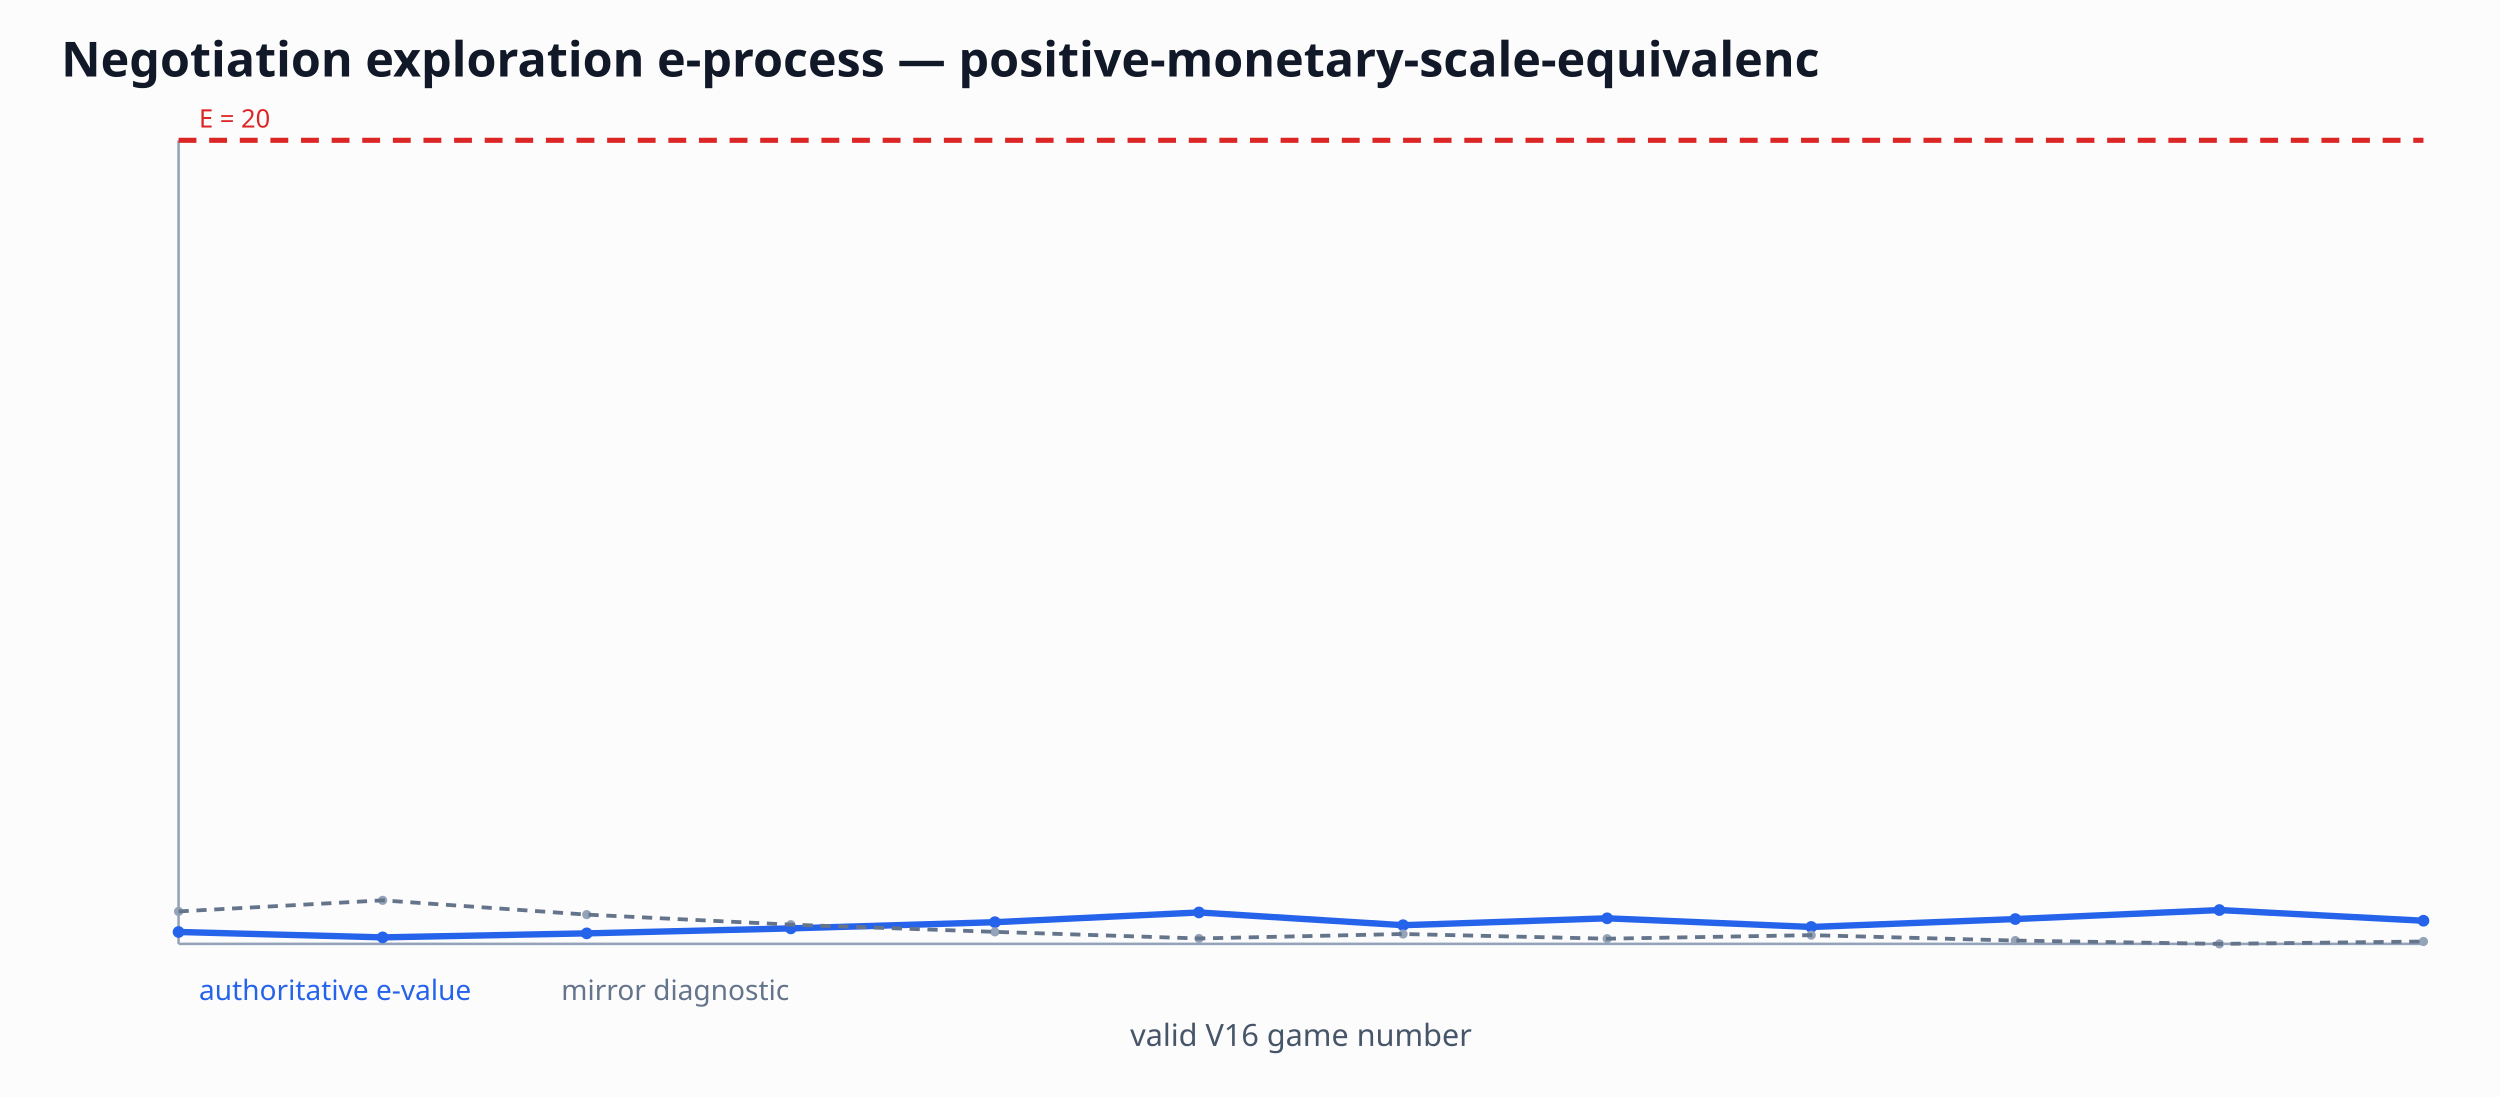
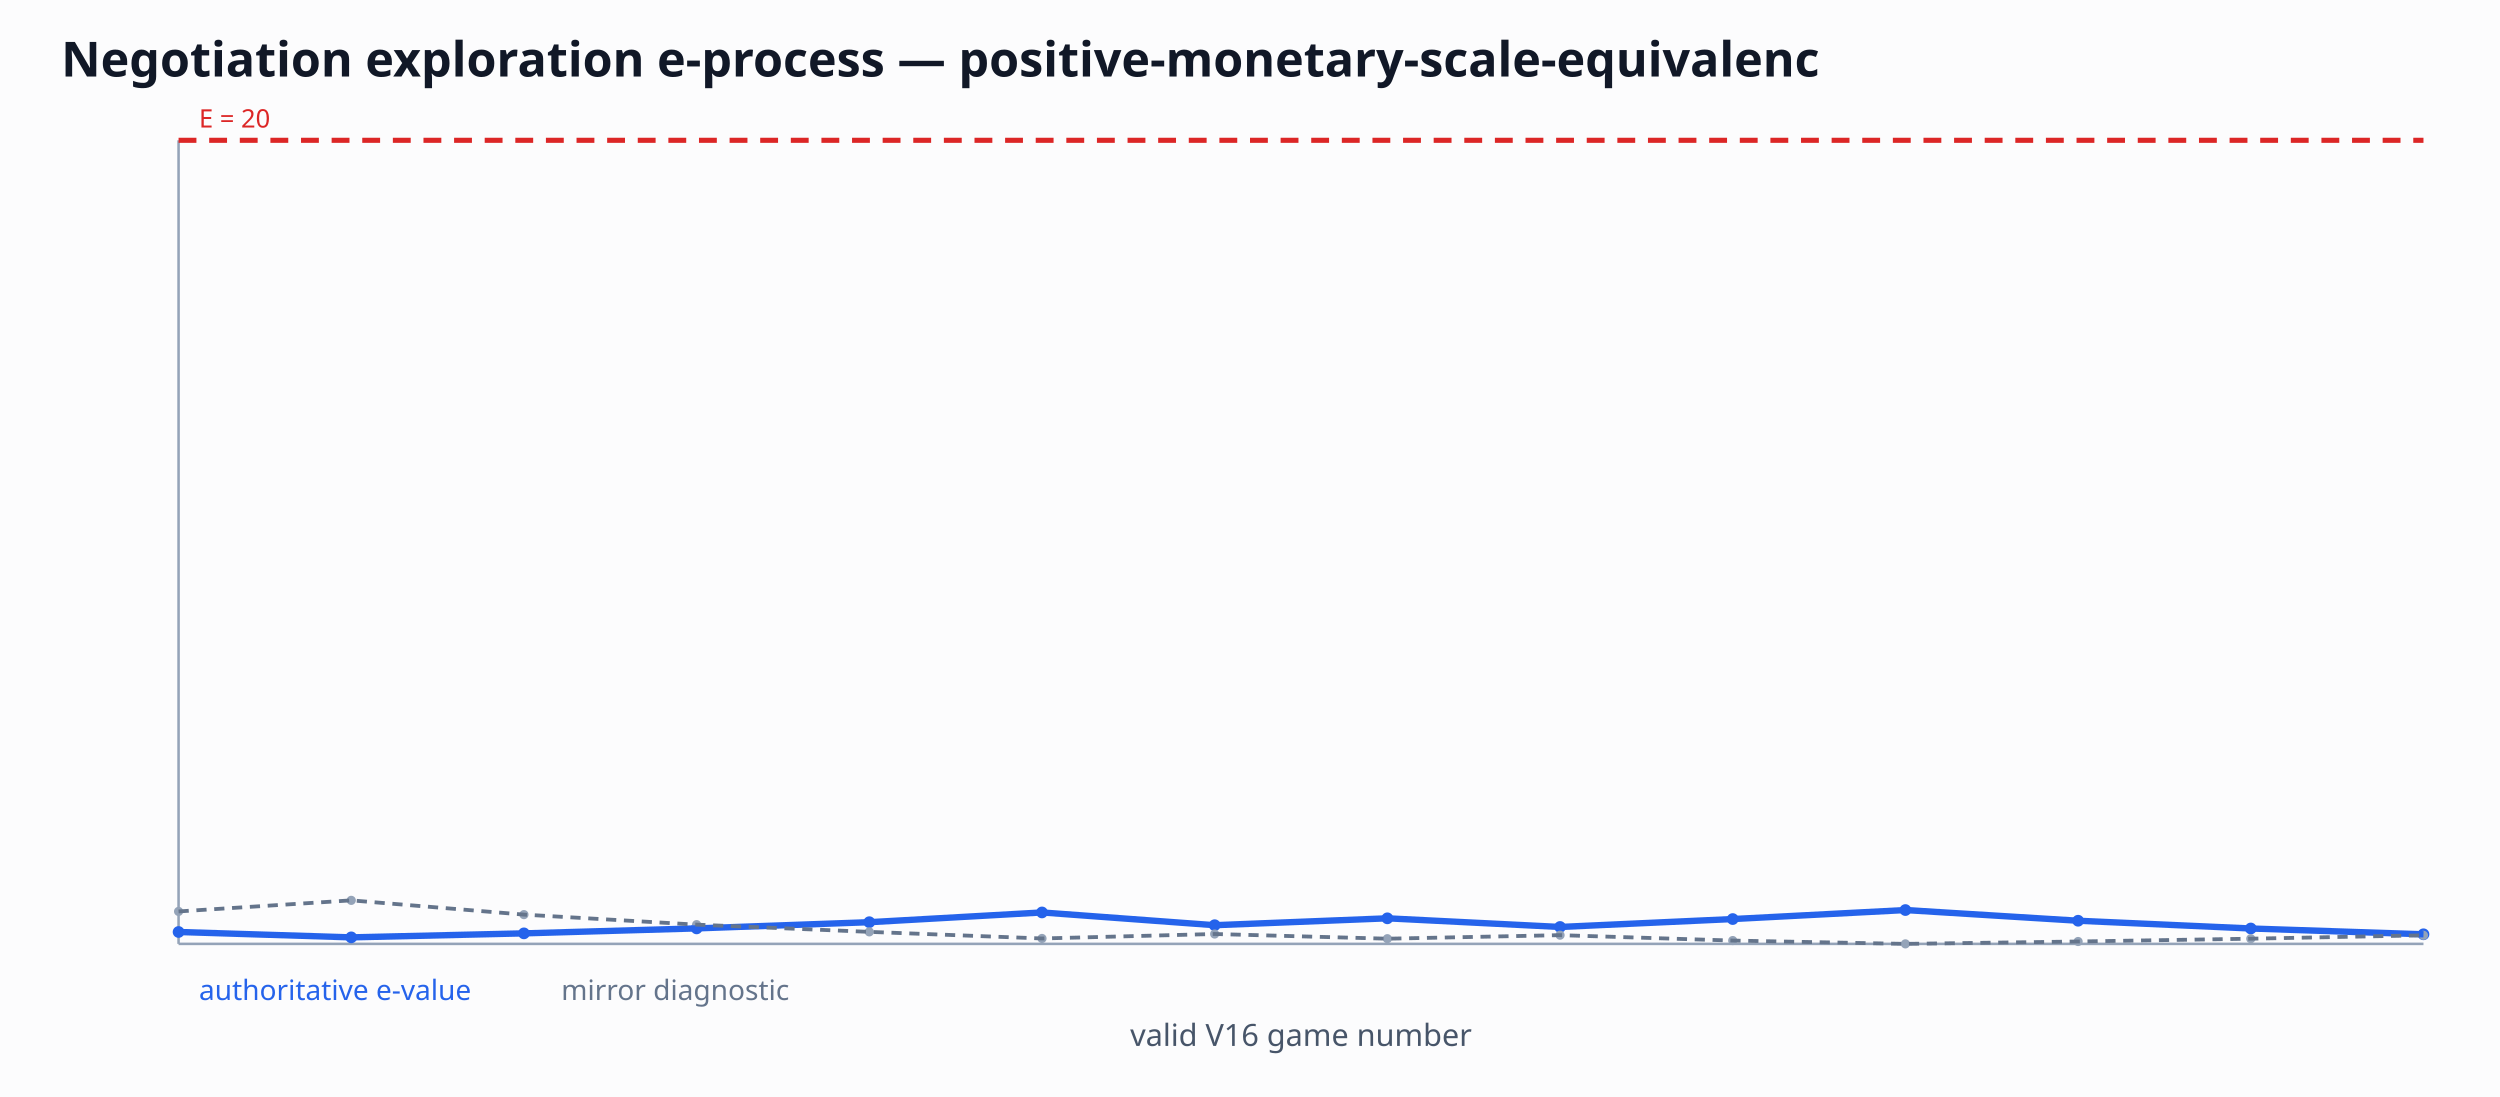
<svg xmlns="http://www.w3.org/2000/svg" width="980" height="430" viewBox="0 0 980 430">
  <rect width="100%" height="100%" fill="#fcfcfd" />
  <text x="24" y="30" font-family="system-ui,sans-serif" font-size="19" font-weight="700" fill="#111827">Negotiation exploration e-process — positive-monetary-scale-equivalenc</text>
  <line x1="70" y1="370" x2="950" y2="370" stroke="#94a3b8" />
  <line x1="70" y1="55" x2="70" y2="370" stroke="#94a3b8" />
  <text x="510" y="410" text-anchor="middle" font-family="system-ui,sans-serif" font-size="12" fill="#475569">valid V16 game number</text>
  <line x1="70" y1="55.00" x2="950" y2="55.00" stroke="#dc2626" stroke-width="2" stroke-dasharray="7,5" />
  <text x="78" y="50.00" font-family="system-ui,sans-serif" font-size="10" fill="#dc2626">E = 20</text>
  <circle cx="70.00" cy="365.34" r="2.3" fill="#2563eb" />
-   <circle cx="150.00" cy="367.45" r="2.3" fill="#2563eb" />
-   <circle cx="230.00" cy="365.88" r="2.3" fill="#2563eb" />
-   <circle cx="310.00" cy="363.93" r="2.3" fill="#2563eb" />
-   <circle cx="390.00" cy="361.50" r="2.3" fill="#2563eb" />
-   <circle cx="470.00" cy="357.68" r="2.3" fill="#2563eb" />
-   <circle cx="550.00" cy="362.68" r="2.3" fill="#2563eb" />
-   <circle cx="630.00" cy="359.98" r="2.3" fill="#2563eb" />
-   <circle cx="710.00" cy="363.37" r="2.3" fill="#2563eb" />
-   <circle cx="790.00" cy="360.27" r="2.3" fill="#2563eb" />
-   <circle cx="870.00" cy="356.74" r="2.3" fill="#2563eb" />
-   <circle cx="950.00" cy="360.93" r="2.3" fill="#2563eb" />
+   <circle cx="137.69" cy="367.45" r="2.3" fill="#2563eb" />
+   <circle cx="205.38" cy="365.88" r="2.3" fill="#2563eb" />
+   <circle cx="273.08" cy="363.93" r="2.3" fill="#2563eb" />
+   <circle cx="340.77" cy="361.50" r="2.3" fill="#2563eb" />
+   <circle cx="408.46" cy="357.68" r="2.3" fill="#2563eb" />
+   <circle cx="476.15" cy="362.68" r="2.3" fill="#2563eb" />
+   <circle cx="543.85" cy="359.98" r="2.3" fill="#2563eb" />
+   <circle cx="611.54" cy="363.37" r="2.3" fill="#2563eb" />
+   <circle cx="679.23" cy="360.27" r="2.3" fill="#2563eb" />
+   <circle cx="746.92" cy="356.74" r="2.3" fill="#2563eb" />
+   <circle cx="814.62" cy="360.93" r="2.3" fill="#2563eb" />
+   <circle cx="882.31" cy="363.97" r="2.3" fill="#2563eb" />
+   <circle cx="950.00" cy="366.24" r="2.3" fill="#2563eb" />
  <circle cx="70.00" cy="357.28" r="1.8" fill="#94a3b8" />
-   <circle cx="150.00" cy="352.94" r="1.8" fill="#94a3b8" />
-   <circle cx="230.00" cy="358.53" r="1.8" fill="#94a3b8" />
-   <circle cx="310.00" cy="362.46" r="1.8" fill="#94a3b8" />
-   <circle cx="390.00" cy="365.29" r="1.8" fill="#94a3b8" />
-   <circle cx="470.00" cy="367.88" r="1.8" fill="#94a3b8" />
-   <circle cx="550.00" cy="366.13" r="1.8" fill="#94a3b8" />
-   <circle cx="630.00" cy="367.97" r="1.8" fill="#94a3b8" />
-   <circle cx="710.00" cy="366.58" r="1.8" fill="#94a3b8" />
-   <circle cx="790.00" cy="368.70" r="1.8" fill="#94a3b8" />
-   <circle cx="870.00" cy="370.00" r="1.8" fill="#94a3b8" />
-   <circle cx="950.00" cy="369.07" r="1.8" fill="#94a3b8" />
-   <polyline points="70.00,365.34 150.00,367.45 230.00,365.88 310.00,363.93 390.00,361.50 470.00,357.68 550.00,362.68 630.00,359.98 710.00,363.37 790.00,360.27 870.00,356.74 950.00,360.93" fill="none" stroke="#2563eb" stroke-width="2.5" opacity="1.0" />
-   <polyline points="70.00,357.28 150.00,352.94 230.00,358.53 310.00,362.46 390.00,365.29 470.00,367.88 550.00,366.13 630.00,367.97 710.00,366.58 790.00,368.70 870.00,370.00 950.00,369.07" fill="none" stroke="#64748b" stroke-width="1.5" opacity="1.0" stroke-dasharray="4,3" />
+   <circle cx="137.69" cy="352.94" r="1.8" fill="#94a3b8" />
+   <circle cx="205.38" cy="358.53" r="1.8" fill="#94a3b8" />
+   <circle cx="273.08" cy="362.46" r="1.8" fill="#94a3b8" />
+   <circle cx="340.77" cy="365.29" r="1.8" fill="#94a3b8" />
+   <circle cx="408.46" cy="367.88" r="1.8" fill="#94a3b8" />
+   <circle cx="476.15" cy="366.13" r="1.8" fill="#94a3b8" />
+   <circle cx="543.85" cy="367.97" r="1.8" fill="#94a3b8" />
+   <circle cx="611.54" cy="366.58" r="1.8" fill="#94a3b8" />
+   <circle cx="679.23" cy="368.70" r="1.8" fill="#94a3b8" />
+   <circle cx="746.92" cy="370.00" r="1.8" fill="#94a3b8" />
+   <circle cx="814.62" cy="369.07" r="1.8" fill="#94a3b8" />
+   <circle cx="882.31" cy="367.97" r="1.8" fill="#94a3b8" />
+   <circle cx="950.00" cy="366.64" r="1.8" fill="#94a3b8" />
+   <polyline points="70.00,365.34 137.69,367.45 205.38,365.88 273.08,363.93 340.77,361.50 408.46,357.68 476.15,362.68 543.85,359.98 611.54,363.37 679.23,360.27 746.92,356.74 814.62,360.93 882.31,363.97 950.00,366.24" fill="none" stroke="#2563eb" stroke-width="2.5" opacity="1.0" />
+   <polyline points="70.00,357.28 137.69,352.94 205.38,358.53 273.08,362.46 340.77,365.29 408.46,367.88 476.15,366.13 543.85,367.97 611.54,366.58 679.23,368.70 746.92,370.00 814.62,369.07 882.31,367.97 950.00,366.64" fill="none" stroke="#64748b" stroke-width="1.5" opacity="1.0" stroke-dasharray="4,3" />
  <text x="78" y="392" font-family="system-ui,sans-serif" font-size="11" fill="#2563eb">authoritative e-value</text>
  <text x="220" y="392" font-family="system-ui,sans-serif" font-size="11" fill="#64748b">mirror diagnostic</text>
</svg>
